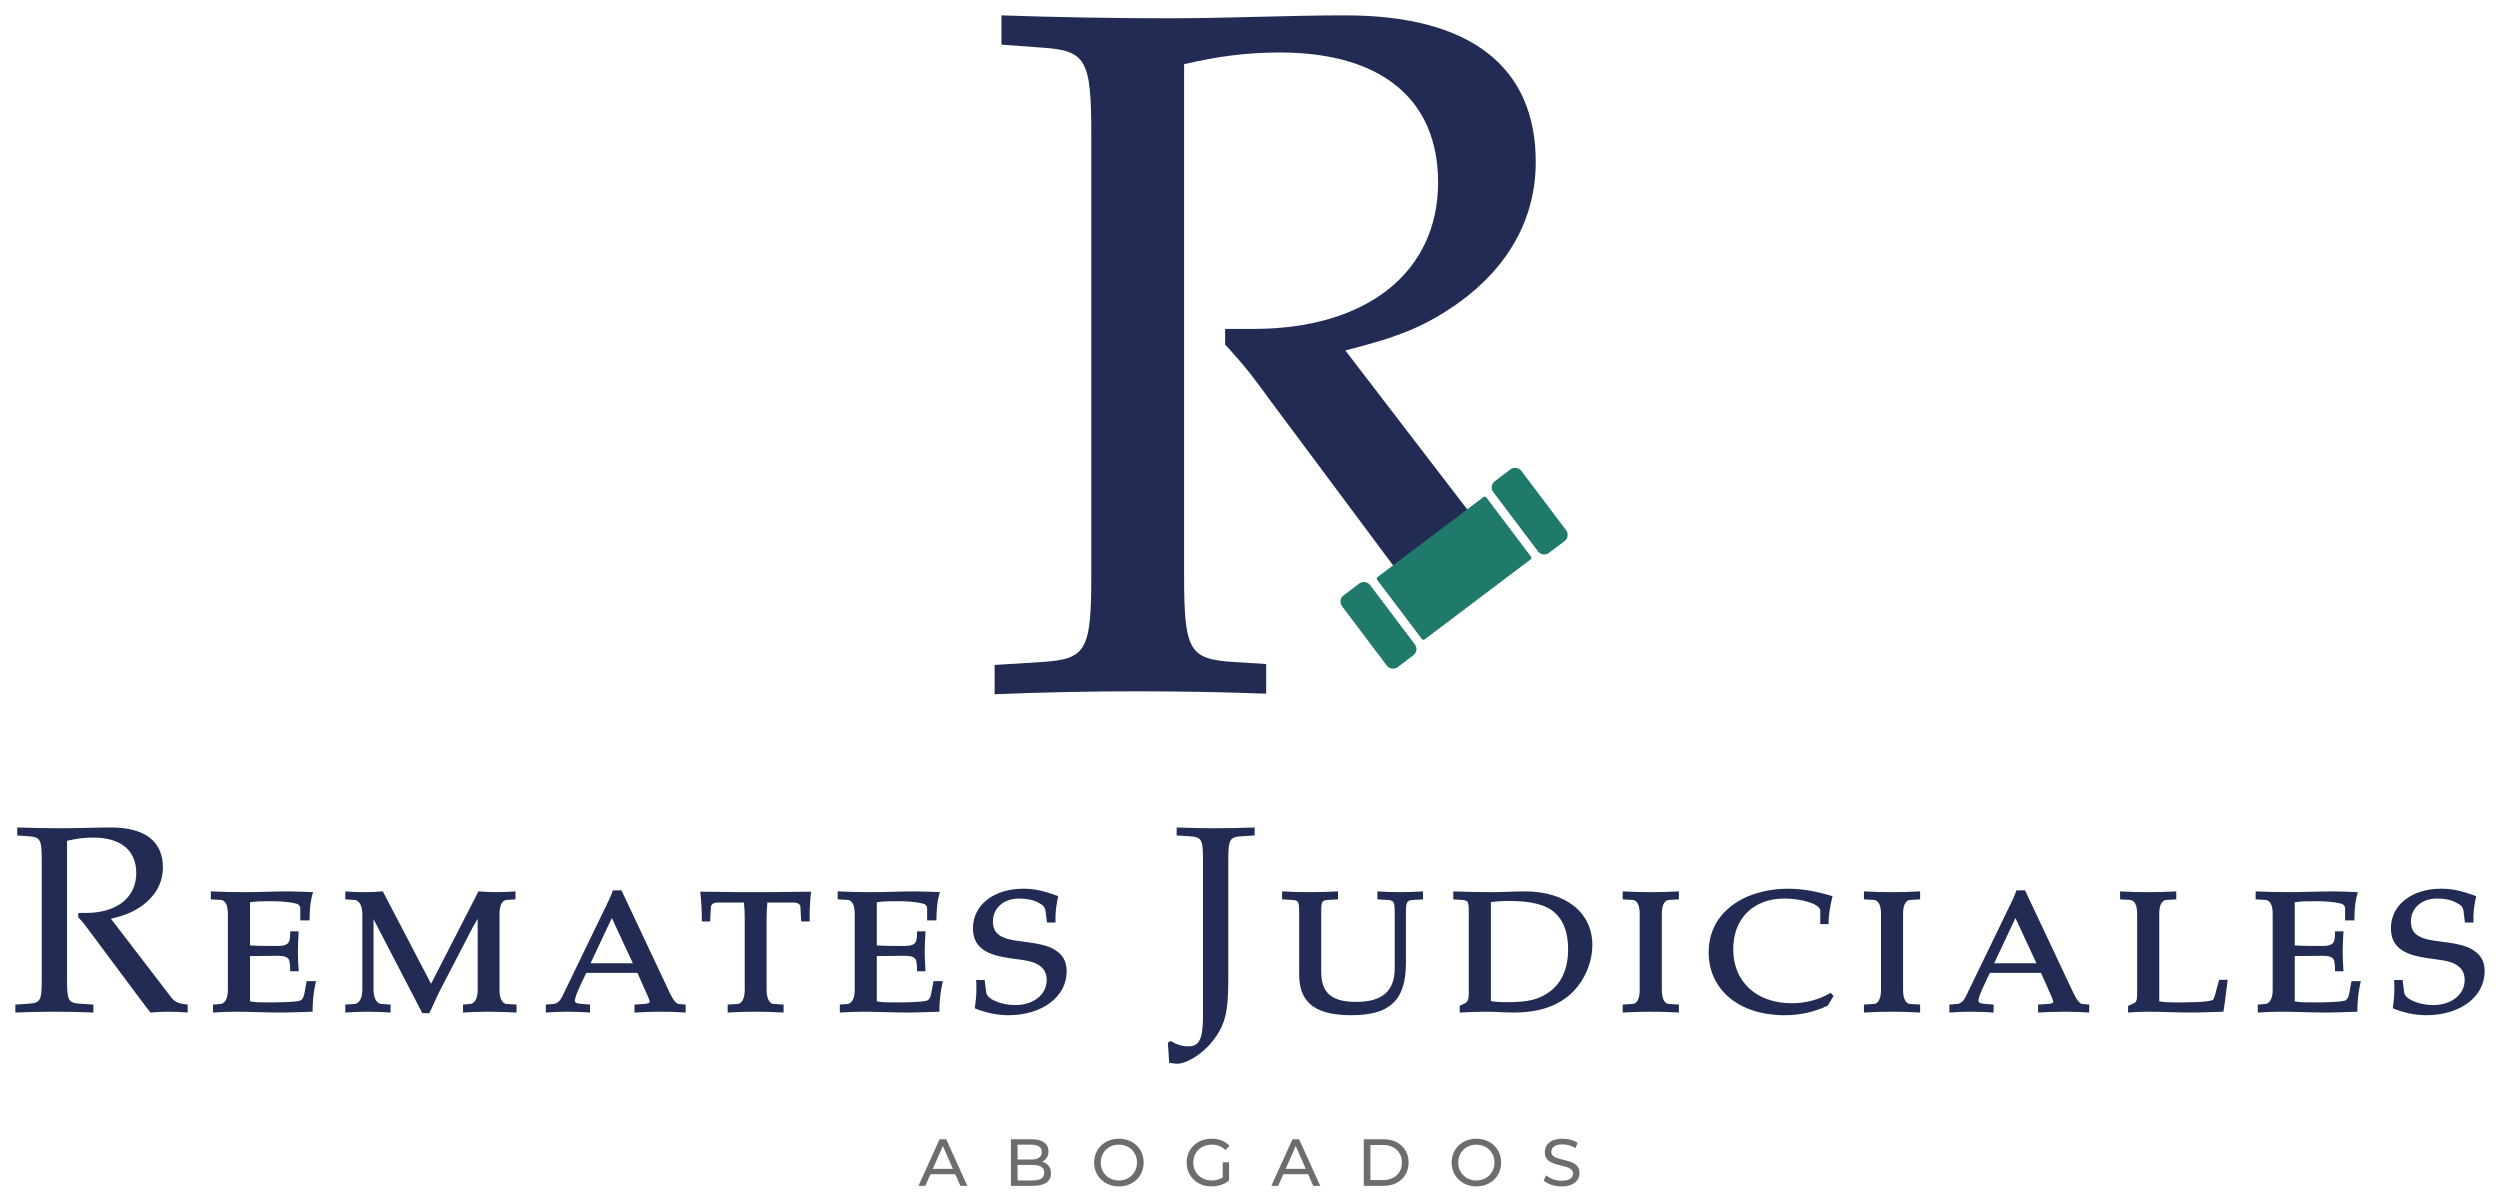
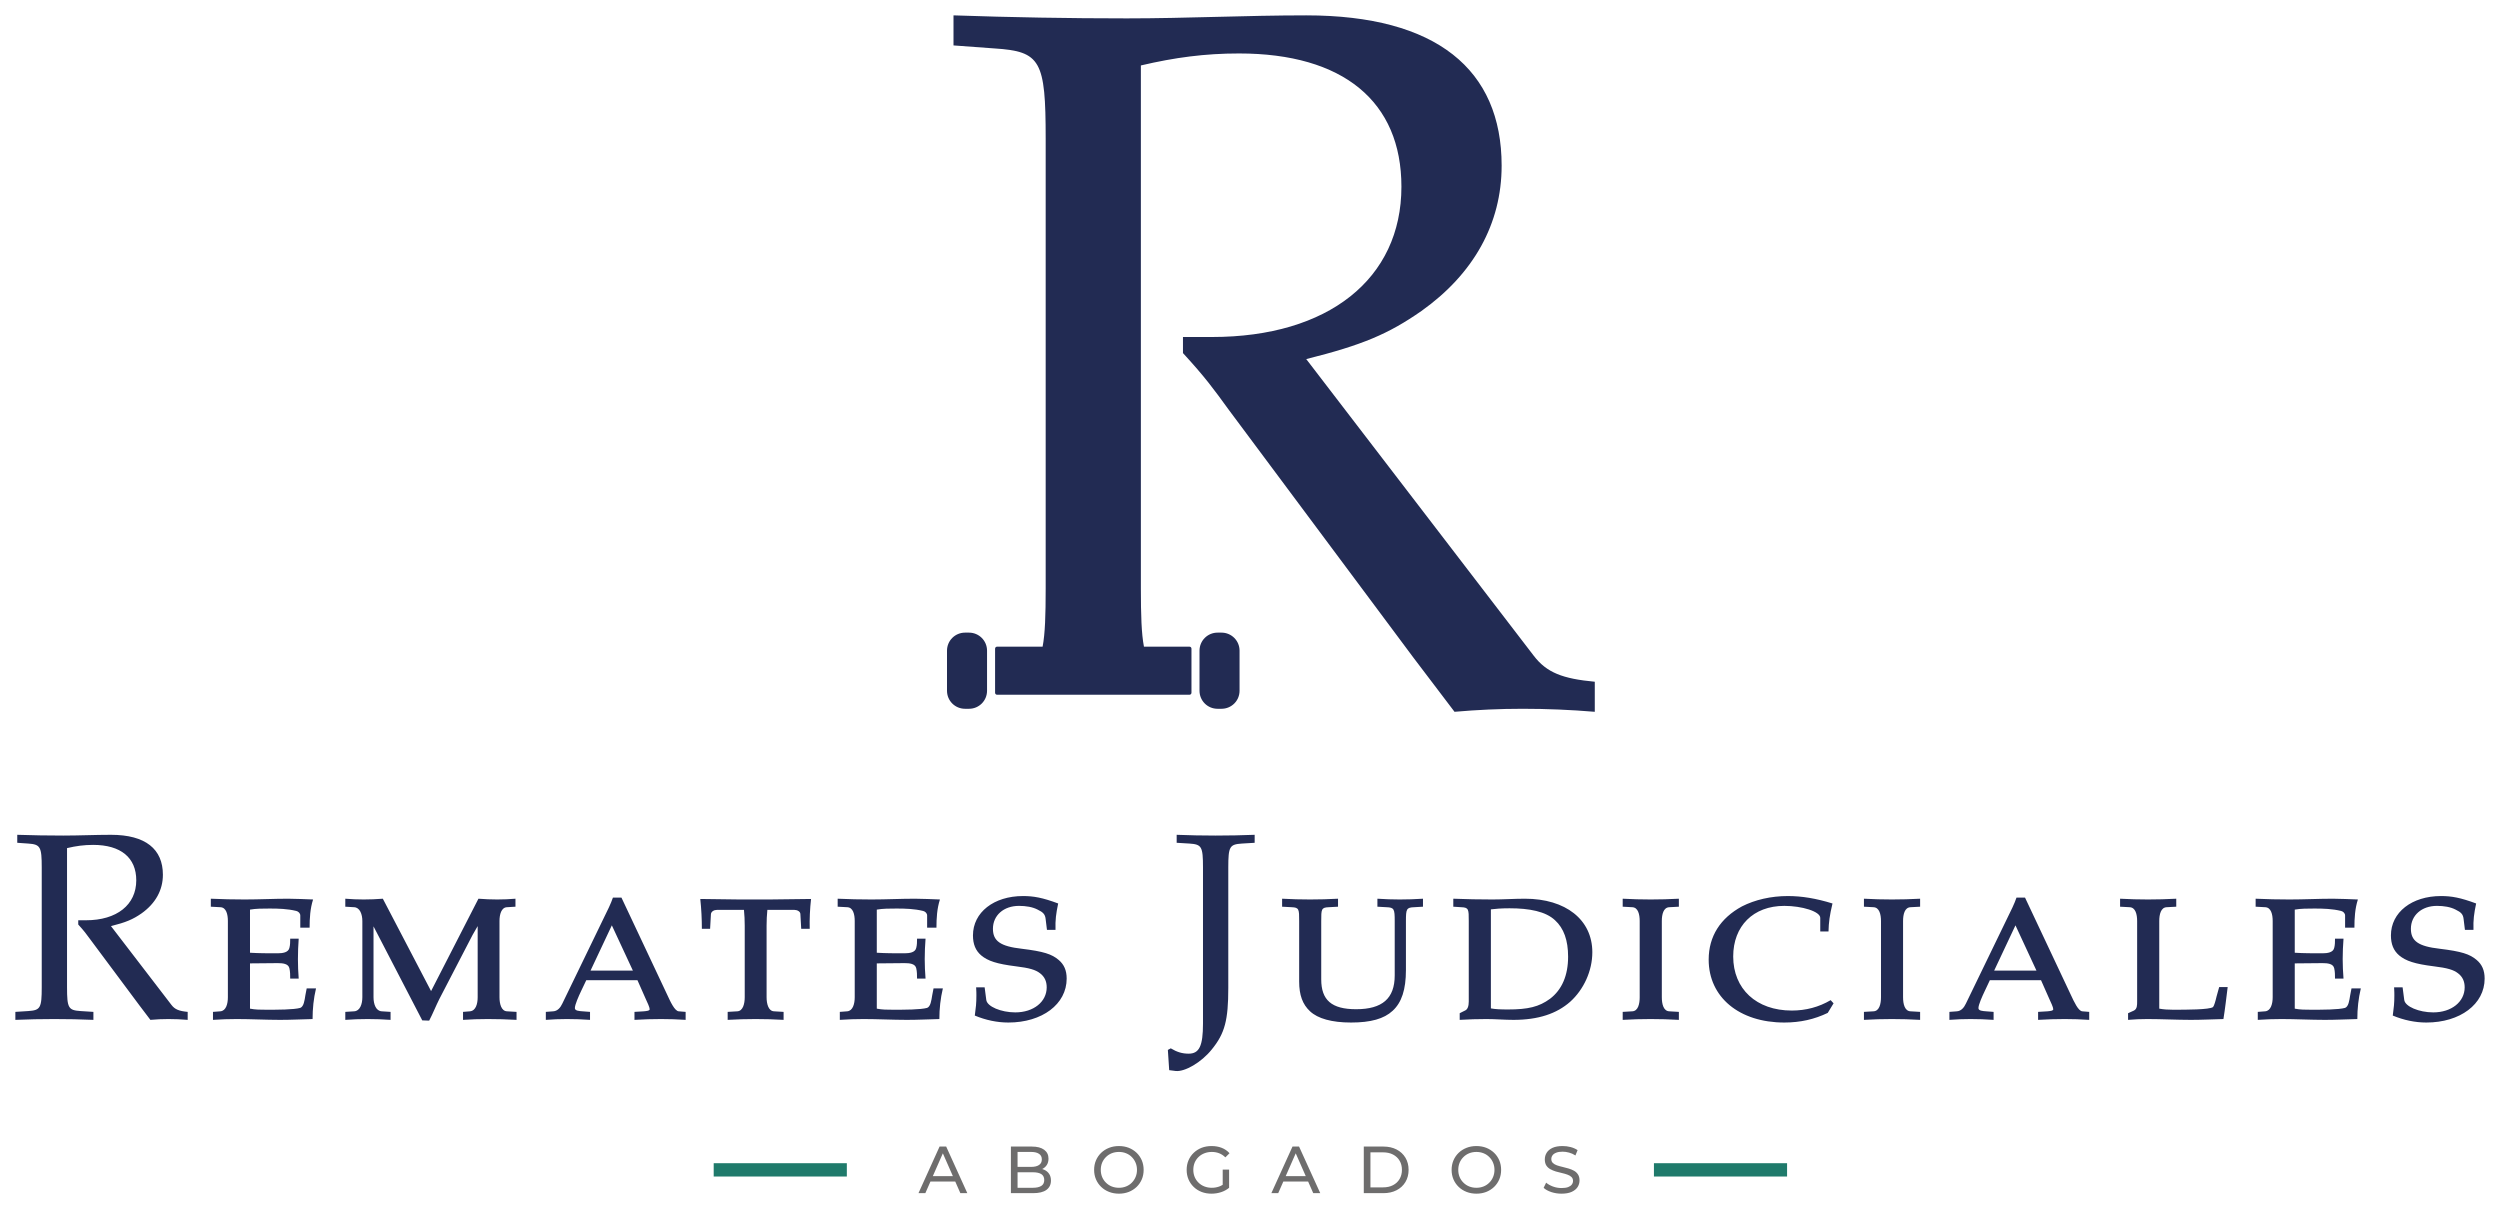
- <svg xmlns="http://www.w3.org/2000/svg" viewBox="-1.86 -3 488.2 234.68" role="img" aria-label="Abogados Remates Judiciales">
-   <path d="M192.37 132.57V126.85L201.52 126.28C210.3 125.71 211.25 124.18 211.25 109.11V23.46C211.25 8.58 210.3 6.87 201.52 6.29L193.7 5.72V0C204.77 0.38 215.64 0.57 226.7 0.57C238.15 0.57 249.4 0 260.85 0C285.64 0 298.04 10.3 298.04 28.61C298.04 39.68 292.7 49.21 282.78 56.27C276.49 60.66 271.53 62.76 260.85 65.43L284.77 96.62L270.29 107.55L246.16 75.16C243.11 70.96 241.58 68.86 237.38 64.28V61.23H242.92C265.04 61.23 278.97 50.17 278.97 32.62C278.97 16.4 267.9 7.25 248.07 7.25C241.58 7.25 235.86 8.01 229.37 9.54V109.11C229.37 124.18 230.33 125.71 239.1 126.28L245.4 126.67V132.46Q232.81 132 220.22 132C210.87 132 201.71 132.19 192.37 132.57Z" fill="#222B53" />
-   <path d="M288.38 94.13 297.11 105.7C297.24 105.87 297.21 106.11 297.04 106.24L276.34 121.87C276.17 122 275.93 121.96 275.8 121.79L267.07 110.23C266.94 110.06 266.97 109.82 267.14 109.69L287.84 94.06C288.01 93.93 288.25 93.97 288.38 94.13ZM295.23 88.96 303.96 100.53C304.47 101.2 304.34 102.16 303.67 102.67L300.62 104.97C299.95 105.48 298.99 105.34 298.48 104.67L289.75 93.1C289.24 92.43 289.37 91.47 290.05 90.96L293.09 88.66C293.76 88.16 294.72 88.29 295.23 88.96ZM265.7 111.26 274.43 122.83C274.94 123.5 274.81 124.46 274.13 124.97L271.09 127.27C270.42 127.77 269.46 127.64 268.95 126.97L260.22 115.4C259.71 114.72 259.84 113.77 260.51 113.26L263.56 110.96C264.23 110.45 265.19 110.59 265.7 111.26Z" fill="#1F7A6B" />
-   <path d="M1.14 194.73C3.69 194.62 6.19 194.57 8.74 194.57C11.28 194.57 13.83 194.62 16.38 194.73V193.17L13.88 193.01C11.49 192.86 11.23 192.44 11.23 188.33V161.19C13 160.77 14.56 160.56 16.33 160.56C21.74 160.56 24.75 163.06 24.75 167.48C24.75 172.26 20.96 175.28 14.92 175.28H13.42V176.11C14.56 177.36 14.98 177.93 15.81 179.08L25.38 191.92L27.51 194.73C28.7 194.62 29.85 194.57 31.04 194.57C32.29 194.57 33.54 194.62 34.79 194.73V193.17C33.12 193.01 32.29 192.7 31.62 191.82L19.81 176.42C22.72 175.7 24.08 175.12 25.79 173.93C28.5 172 29.95 169.4 29.95 166.39C29.95 161.4 26.57 158.59 19.81 158.59C16.69 158.59 13.62 158.74 10.5 158.74C7.49 158.74 4.52 158.69 1.51 158.59V160.15L3.64 160.3C6.03 160.46 6.29 160.93 6.29 164.98V188.33C6.29 192.44 6.03 192.86 3.64 193.01L1.14 193.17ZM39.31 172.63 41.18 172.73C42.33 172.78 42.64 174.14 42.64 175.44V190.31C42.64 191.61 42.28 192.96 41.18 193.06L39.73 193.17V194.73C41.29 194.62 42.85 194.57 44.36 194.57C47.16 194.57 50.02 194.73 52.83 194.73C54.96 194.73 57.04 194.62 59.18 194.57C59.18 192.54 59.38 190.57 59.85 188.59H58.03L57.77 189.94C57.62 190.93 57.46 192.13 56.78 192.39C55.48 192.75 52.36 192.75 50.13 192.75C49.04 192.75 48 192.75 46.96 192.54V183.7L52.36 183.65C53.35 183.65 54.44 183.76 54.65 184.64C54.81 185.32 54.81 185.99 54.81 186.67H56.47C56.37 185.42 56.32 184.12 56.32 182.87C56.32 181.52 56.37 180.22 56.47 178.87H54.81C54.81 179.49 54.81 180.12 54.65 180.69C54.44 181.57 53.35 181.73 52.36 181.73C50.54 181.73 48.72 181.73 46.96 181.62V173.2C48.1 172.99 49.5 172.99 50.8 172.99C52.52 172.99 54.29 173.04 56 173.46C56.42 173.56 56.78 173.93 56.78 174.34V176.74H58.6C58.6 174.86 58.71 172.99 59.28 171.22C57.62 171.17 56 171.07 54.39 171.07C51.58 171.07 48.78 171.22 45.92 171.22C43.73 171.22 41.5 171.17 39.31 171.07ZM65.57 194.73C67.03 194.62 68.48 194.57 69.94 194.57C71.45 194.57 72.9 194.62 74.41 194.73V193.17L72.7 193.06C71.55 193.01 71.08 191.66 71.08 190.31V176.48L80.6 194.83L81.95 194.88C82.68 193.48 83.25 192.02 83.93 190.67L90.43 178.14L91.42 176.42V190.31C91.42 191.61 91.05 192.96 89.91 193.06L88.56 193.17V194.73C90.17 194.62 91.78 194.57 93.39 194.57C95.26 194.57 97.14 194.62 99.01 194.73V193.17L97.14 193.06C96.04 193.01 95.68 191.61 95.68 190.31V175.44C95.68 174.14 96.04 172.78 97.14 172.73L98.8 172.63V171.07C97.6 171.17 96.46 171.22 95.26 171.22C94.02 171.22 92.82 171.17 91.57 171.07L82.32 189.11L72.9 171.07C71.66 171.17 70.41 171.22 69.16 171.22C67.96 171.22 66.77 171.17 65.57 171.07V172.63L67.29 172.73C68.43 172.78 68.9 174.14 68.9 175.44V190.31C68.9 191.66 68.43 193.01 67.29 193.06L65.57 193.17ZM104.73 194.73C106.08 194.62 107.48 194.57 108.84 194.57C110.34 194.57 111.85 194.62 113.36 194.73V193.17L111.9 193.06C111.23 193.01 110.4 192.96 110.4 192.44C110.4 191.76 111.12 190.15 111.64 189.06L112.63 186.98H122.62L124.23 190.62C124.54 191.3 125.01 192.28 125.01 192.65C125.01 192.96 124.38 193.01 123.86 193.06L122.04 193.17V194.73C123.81 194.62 125.53 194.57 127.24 194.57C128.86 194.57 130.42 194.62 132.03 194.73V193.17L130.68 193.06C129.9 193.01 129.06 191.19 128.44 189.84L119.5 170.86H117.83C117.47 171.95 116.69 173.56 116.01 174.92L107.95 191.56C107.59 192.34 107.02 193.01 106.18 193.06L104.73 193.17ZM113.46 185.11 117.62 176.27 121.73 185.11ZM134.89 171.12C135.1 173.04 135.2 175.02 135.2 176.94H136.81L136.97 174.08C137.02 173.56 137.59 173.25 138.16 173.25H143.42C143.52 174.24 143.57 175.28 143.57 176.32V190.31C143.57 191.61 143.21 193.01 142.12 193.06L140.24 193.17V194.73C142.06 194.62 143.88 194.57 145.7 194.57C147.52 194.57 149.34 194.62 151.16 194.73V193.17L149.29 193.06C148.2 193.01 147.84 191.61 147.84 190.31V176.32C147.84 175.28 147.89 174.24 147.99 173.25H153.24C153.82 173.25 154.44 173.56 154.44 174.08L154.6 176.94H156.26C156.21 175.02 156.31 173.04 156.52 171.12L148.36 171.22H142.58ZM161.72 172.63 163.59 172.73C164.74 172.78 165.05 174.14 165.05 175.44V190.31C165.05 191.61 164.68 192.96 163.59 193.06L162.14 193.17V194.73C163.7 194.62 165.26 194.57 166.76 194.57C169.57 194.57 172.43 194.73 175.24 194.73C177.37 194.73 179.45 194.62 181.58 194.57C181.58 192.54 181.79 190.57 182.26 188.59H180.44L180.18 189.94C180.02 190.93 179.87 192.13 179.19 192.39C177.89 192.75 174.77 192.75 172.54 192.75C171.44 192.75 170.4 192.75 169.36 192.54V183.7L174.77 183.65C175.76 183.65 176.85 183.76 177.06 184.64C177.22 185.32 177.22 185.99 177.22 186.67H178.88C178.78 185.42 178.72 184.12 178.72 182.87C178.72 181.52 178.78 180.22 178.88 178.87H177.22C177.22 179.49 177.22 180.12 177.06 180.69C176.85 181.57 175.76 181.73 174.77 181.73C172.95 181.73 171.13 181.73 169.36 181.62V173.2C170.51 172.99 171.91 172.99 173.21 172.99C174.93 172.99 176.7 173.04 178.41 173.46C178.83 173.56 179.19 173.93 179.19 174.34V176.74H181.01C181.01 174.86 181.12 172.99 181.69 171.22C180.02 171.17 178.41 171.07 176.8 171.07C173.99 171.07 171.18 171.22 168.32 171.22C166.14 171.22 163.9 171.17 161.72 171.07ZM188.14 178.24C188.14 179.96 188.66 181.21 189.75 182.14C191.05 183.24 192.82 183.81 196.51 184.28C199.16 184.59 200.36 184.95 201.24 185.63C202.12 186.3 202.54 187.19 202.54 188.38C202.54 191.19 199.99 193.27 196.4 193.27C193.65 193.27 190.89 192.13 190.74 190.83L190.42 188.38H188.76C188.81 189.06 188.81 189.74 188.81 189.94C188.81 191.56 188.71 192.28 188.5 193.9C190.63 194.78 192.87 195.25 195.05 195.25C201.66 195.25 206.44 191.66 206.44 186.67C206.44 185.06 205.92 183.91 204.88 183.03C203.53 181.88 201.92 181.36 197.65 180.84C193.49 180.38 192.04 179.34 192.04 176.94C192.04 174.34 194.12 172.47 197.13 172.47C198.48 172.47 199.78 172.68 200.77 173.2C201.86 173.72 202.23 174.14 202.33 175.02L202.59 177.15H204.26C204.2 175.18 204.36 174.03 204.78 172C201.71 170.86 199.99 170.55 197.91 170.55C192.24 170.55 188.14 173.72 188.14 178.24ZM226.2 200.6 226.46 204.56 227.71 204.71C229.48 204.92 232.75 203.05 234.78 200.5C237.33 197.38 238 194.78 238 188.49V164.98C238 160.88 238.26 160.46 240.66 160.3L243.15 160.15V158.59C240.6 158.69 238.06 158.74 235.51 158.74C232.96 158.74 230.46 158.69 227.92 158.59V160.15L230.41 160.3C232.8 160.46 233.06 160.88 233.06 164.98V195.46C233.06 199.82 232.34 201.33 230.26 201.33C229.01 201.33 227.97 201.02 226.77 200.29ZM248.51 172.63 250.38 172.73C251.84 172.78 251.84 173.15 251.84 175.44V187.24C251.84 189.89 252.51 191.71 253.97 193.06C255.48 194.47 258.18 195.25 261.98 195.25C265.82 195.25 268.42 194.52 270.09 192.96C271.86 191.35 272.69 188.8 272.69 185V175.44C272.69 173.1 272.79 172.78 274.3 172.73L276.02 172.63V171.07C274.51 171.17 273 171.22 271.49 171.22C270.04 171.22 268.58 171.17 267.12 171.07V172.63L268.89 172.73C270.4 172.78 270.5 173.1 270.5 175.44V186.04C270.5 190.57 268.06 192.65 262.96 192.65C258.18 192.65 256.15 190.88 256.15 186.82V175.44C256.15 173.15 256.15 172.78 257.61 172.73L259.43 172.63V171.07C257.61 171.17 255.79 171.22 253.97 171.22C252.15 171.22 250.33 171.17 248.51 171.07ZM281.94 172.63 283.5 172.73C284.96 172.78 284.96 173.15 284.96 175.44V191.14C284.96 192.02 284.75 192.7 284.23 192.91C283.87 193.06 283.56 193.27 283.19 193.43V194.73C284.96 194.62 286.68 194.57 288.44 194.57C290.16 194.57 291.93 194.73 293.7 194.73C298.53 194.73 302.12 193.53 304.77 191.19C307.42 188.8 309.09 185.16 309.09 181.52C309.09 175.18 303.89 171.07 295.93 171.07C293.8 171.07 291.72 171.22 289.59 171.22C287.04 171.22 284.49 171.17 281.94 171.07ZM289.28 192.49V173.15C290.16 173.04 291.3 172.94 292.92 172.94C296.82 172.94 299.99 173.56 301.81 175.28C303.52 176.84 304.36 179.18 304.36 182.4C304.36 186.04 303.16 188.85 300.82 190.62C298.69 192.18 296.56 192.7 292.6 192.7C291.15 192.7 290.11 192.65 289.28 192.49ZM315.02 194.73C316.84 194.62 318.66 194.57 320.48 194.57C322.3 194.57 324.12 194.62 325.99 194.73V193.17L324.12 193.06C322.97 193.01 322.66 191.61 322.66 190.31V175.44C322.66 174.14 322.97 172.78 324.12 172.73L325.99 172.63V171.07C324.12 171.17 322.3 171.22 320.48 171.22C318.66 171.22 316.84 171.17 315.02 171.07V172.63L316.89 172.73C318.03 172.78 318.34 174.14 318.34 175.44V190.31C318.34 191.61 318.03 193.01 316.89 193.06L315.02 193.17ZM331.81 182.98C331.81 190.31 337.79 195.25 346.58 195.25C349.7 195.25 352.46 194.62 355.06 193.38L356.2 191.5L355.63 190.88C353.34 192.23 350.79 192.91 348.04 192.91C341.12 192.91 336.6 188.7 336.6 182.35C336.6 176.42 340.5 172.47 346.58 172.47C350.01 172.47 353.6 173.56 353.6 174.81V177.46H355.21C355.26 175.64 355.42 174.4 355.99 172C352.77 171.02 350.01 170.55 347.26 170.55C343.98 170.55 340.86 171.28 338.31 172.58C334.1 174.86 331.81 178.4 331.81 182.98ZM362.13 194.73C363.95 194.62 365.77 194.57 367.59 194.57C369.41 194.57 371.23 194.62 373.1 194.73V193.17L371.23 193.06C370.08 193.01 369.77 191.61 369.77 190.31V175.44C369.77 174.14 370.08 172.78 371.23 172.73L373.1 172.63V171.07C371.23 171.17 369.41 171.22 367.59 171.22C365.77 171.22 363.95 171.17 362.13 171.07V172.63L364 172.73C365.14 172.78 365.46 174.14 365.46 175.44V190.31C365.46 191.61 365.14 193.01 364 193.06L362.13 193.17ZM378.82 194.73C380.17 194.62 381.58 194.57 382.93 194.57C384.44 194.57 385.94 194.62 387.45 194.73V193.17L386 193.06C385.32 193.01 384.49 192.96 384.49 192.44C384.49 191.76 385.22 190.15 385.74 189.06L386.72 186.98H396.71L398.32 190.62C398.63 191.3 399.1 192.28 399.1 192.65C399.1 192.96 398.48 193.01 397.96 193.06L396.14 193.17V194.73C397.9 194.62 399.62 194.57 401.34 194.57C402.95 194.57 404.51 194.62 406.12 194.73V193.17L404.77 193.06C403.99 193.01 403.16 191.19 402.53 189.84L393.59 170.86H391.92C391.56 171.95 390.78 173.56 390.1 174.92L382.04 191.56C381.68 192.34 381.11 193.01 380.28 193.06L378.82 193.17ZM387.56 185.11 391.72 176.27 395.82 185.11ZM412.15 172.63 414.02 172.73C415.17 172.78 415.48 174.14 415.48 175.44V191.14C415.48 191.87 415.48 192.6 414.86 192.91L413.71 193.43V194.73C414.96 194.62 416.21 194.57 417.46 194.57C420.32 194.57 423.12 194.73 425.98 194.73C428.06 194.73 430.2 194.62 432.33 194.57C432.64 192.7 432.9 190.41 433.16 188.33H431.5L430.98 190.2C430.82 190.93 430.51 192.02 430.3 192.23C429.57 192.75 425.15 192.75 422.45 192.75C421.56 192.75 420.68 192.7 419.8 192.54V175.44C419.8 174.14 420.11 172.78 421.25 172.73L423.12 172.63V171.07C421.25 171.17 419.43 171.22 417.61 171.22C415.79 171.22 413.97 171.17 412.15 171.07ZM438.62 172.63 440.49 172.73C441.64 172.78 441.95 174.14 441.95 175.44V190.31C441.95 191.61 441.58 192.96 440.49 193.06L439.04 193.17V194.73C440.6 194.62 442.16 194.57 443.66 194.57C446.47 194.57 449.33 194.73 452.14 194.73C454.27 194.73 456.35 194.62 458.48 194.57C458.48 192.54 458.69 190.57 459.16 188.59H457.34L457.08 189.94C456.92 190.93 456.77 192.13 456.09 192.39C454.79 192.75 451.67 192.75 449.44 192.75C448.34 192.75 447.3 192.75 446.26 192.54V183.7L451.67 183.65C452.66 183.65 453.75 183.76 453.96 184.64C454.12 185.32 454.12 185.99 454.12 186.67H455.78C455.68 185.42 455.62 184.12 455.62 182.87C455.62 181.52 455.68 180.22 455.78 178.87H454.12C454.12 179.49 454.12 180.12 453.96 180.69C453.75 181.57 452.66 181.73 451.67 181.73C449.85 181.73 448.03 181.73 446.26 181.62V173.2C447.41 172.99 448.81 172.99 450.11 172.99C451.83 172.99 453.6 173.04 455.31 173.46C455.73 173.56 456.09 173.93 456.09 174.34V176.74H457.91C457.91 174.86 458.02 172.99 458.59 171.22C456.92 171.17 455.31 171.07 453.7 171.07C450.89 171.07 448.08 171.22 445.22 171.22C443.04 171.22 440.8 171.17 438.62 171.07ZM465.04 178.24C465.04 179.96 465.56 181.21 466.65 182.14C467.95 183.24 469.72 183.81 473.41 184.28C476.06 184.59 477.26 184.95 478.14 185.63C479.02 186.3 479.44 187.19 479.44 188.38C479.44 191.19 476.89 193.27 473.3 193.27C470.55 193.27 467.79 192.13 467.64 190.83L467.32 188.38H465.66C465.71 189.06 465.71 189.74 465.71 189.94C465.71 191.56 465.61 192.28 465.4 193.9C467.53 194.78 469.77 195.25 471.95 195.25C478.56 195.25 483.34 191.66 483.34 186.67C483.34 185.06 482.82 183.91 481.78 183.03C480.43 181.88 478.82 181.36 474.55 180.84C470.39 180.38 468.94 179.34 468.94 176.94C468.94 174.34 471.02 172.47 474.03 172.47C475.38 172.47 476.68 172.68 477.67 173.2C478.76 173.72 479.13 174.14 479.23 175.02L479.49 177.15H481.16C481.1 175.18 481.26 174.03 481.68 172C478.61 170.86 476.89 170.55 474.81 170.55C469.14 170.55 465.04 173.72 465.04 178.24Z" fill="#222B53" />
-   <path d="M177.5 228.57 181.62 219.47H182.91L187.04 228.57H185.68L182 220.2H182.52L178.84 228.57ZM179.26 226.3 179.61 225.26H184.73L185.11 226.3ZM195.55 228.57V219.47H199.63Q201.2 219.47 202.05 220.1Q202.89 220.73 202.89 221.83Q202.89 222.57 202.56 223.07Q202.23 223.58 201.67 223.85Q201.11 224.13 200.46 224.13L200.69 223.74Q201.47 223.74 202.07 224.01Q202.67 224.28 203.02 224.81Q203.37 225.34 203.37 226.12Q203.37 227.29 202.49 227.93Q201.62 228.57 199.89 228.57ZM196.85 227.52H199.84Q200.91 227.52 201.49 227.16Q202.06 226.79 202.06 226.01Q202.06 225.22 201.49 224.85Q200.91 224.49 199.84 224.49H196.73V223.44H199.51Q200.5 223.44 201.04 223.07Q201.59 222.71 201.59 221.98Q201.59 221.25 201.04 220.89Q200.5 220.53 199.51 220.53H196.85ZM216.65 228.68Q215.6 228.68 214.71 228.33Q213.82 227.97 213.17 227.34Q212.52 226.71 212.16 225.87Q211.8 225.02 211.8 224.02Q211.8 223.02 212.16 222.18Q212.52 221.33 213.17 220.7Q213.82 220.07 214.71 219.72Q215.59 219.37 216.65 219.37Q217.68 219.37 218.56 219.71Q219.44 220.06 220.1 220.69Q220.75 221.32 221.11 222.16Q221.47 223.01 221.47 224.02Q221.47 225.04 221.11 225.88Q220.75 226.73 220.1 227.36Q219.44 227.99 218.56 228.33Q217.68 228.68 216.65 228.68ZM216.65 227.52Q217.4 227.52 218.04 227.26Q218.69 227 219.16 226.52Q219.63 226.05 219.9 225.41Q220.17 224.78 220.17 224.02Q220.17 223.27 219.9 222.63Q219.63 221.99 219.16 221.52Q218.69 221.05 218.04 220.79Q217.4 220.53 216.65 220.53Q215.88 220.53 215.23 220.79Q214.59 221.05 214.11 221.52Q213.63 221.99 213.36 222.63Q213.1 223.27 213.1 224.02Q213.1 224.78 213.36 225.41Q213.63 226.05 214.11 226.52Q214.59 227 215.23 227.26Q215.88 227.52 216.65 227.52ZM234.71 228.68Q233.66 228.68 232.78 228.33Q231.89 227.99 231.24 227.36Q230.59 226.73 230.23 225.88Q229.87 225.04 229.87 224.02Q229.87 223.01 230.23 222.16Q230.59 221.32 231.25 220.69Q231.91 220.06 232.79 219.71Q233.68 219.37 234.74 219.37Q235.82 219.37 236.72 219.72Q237.61 220.07 238.24 220.77L237.43 221.58Q236.87 221.03 236.22 220.78Q235.56 220.53 234.79 220.53Q234.01 220.53 233.34 220.79Q232.67 221.05 232.19 221.51Q231.7 221.98 231.43 222.62Q231.17 223.27 231.17 224.02Q231.17 224.76 231.43 225.41Q231.7 226.05 232.19 226.52Q232.67 227 233.34 227.26Q234 227.52 234.78 227.52Q235.51 227.52 236.18 227.29Q236.85 227.06 237.42 226.53L238.16 227.52Q237.48 228.09 236.58 228.38Q235.68 228.68 234.71 228.68ZM238.16 227.52 236.91 227.35V223.97H238.16ZM246.41 228.57 250.54 219.47H251.82L255.96 228.57H254.59L250.91 220.2H251.43L247.75 228.57ZM248.17 226.3 248.52 225.26H253.64L254.02 226.3ZM264.46 228.57V219.47H268.29Q269.75 219.47 270.86 220.04Q271.97 220.62 272.59 221.64Q273.21 222.67 273.21 224.02Q273.21 225.37 272.59 226.4Q271.97 227.43 270.86 228Q269.75 228.57 268.29 228.57ZM265.76 227.44H268.22Q269.35 227.44 270.17 227.01Q271 226.58 271.45 225.81Q271.91 225.04 271.91 224.02Q271.91 223 271.45 222.23Q271 221.46 270.17 221.03Q269.35 220.6 268.22 220.6H265.76ZM286.45 228.68Q285.42 228.68 284.52 228.33Q283.63 227.97 282.98 227.34Q282.33 226.71 281.97 225.87Q281.61 225.02 281.61 224.02Q281.61 223.02 281.97 222.18Q282.33 221.33 282.98 220.7Q283.63 220.07 284.52 219.72Q285.4 219.37 286.45 219.37Q287.49 219.37 288.37 219.71Q289.25 220.06 289.91 220.69Q290.56 221.32 290.92 222.16Q291.28 223.01 291.28 224.02Q291.28 225.04 290.92 225.88Q290.56 226.73 289.91 227.36Q289.25 227.99 288.37 228.33Q287.49 228.68 286.45 228.68ZM286.45 227.52Q287.21 227.52 287.85 227.26Q288.5 227 288.97 226.52Q289.45 226.05 289.71 225.41Q289.98 224.78 289.98 224.02Q289.98 223.27 289.71 222.63Q289.45 221.99 288.97 221.52Q288.5 221.05 287.85 220.79Q287.21 220.53 286.45 220.53Q285.69 220.53 285.04 220.79Q284.4 221.05 283.92 221.52Q283.44 221.99 283.17 222.63Q282.91 223.27 282.91 224.02Q282.91 224.78 283.17 225.41Q283.44 226.05 283.92 226.52Q284.4 227 285.04 227.26Q285.69 227.52 286.45 227.52ZM303.07 228.68Q302.03 228.68 301.08 228.36Q300.13 228.04 299.58 227.53L300.07 226.52Q300.59 226.97 301.39 227.27Q302.2 227.57 303.07 227.57Q303.86 227.57 304.36 227.39Q304.85 227.21 305.08 226.89Q305.32 226.57 305.32 226.17Q305.32 225.7 305.01 225.41Q304.71 225.13 304.22 224.95Q303.73 224.78 303.15 224.65Q302.56 224.52 301.97 224.34Q301.38 224.17 300.89 223.89Q300.4 223.62 300.1 223.16Q299.81 222.7 299.81 221.97Q299.81 221.27 300.18 220.67Q300.55 220.08 301.32 219.73Q302.09 219.37 303.29 219.37Q304.08 219.37 304.86 219.58Q305.64 219.78 306.21 220.17L305.79 221.21Q305.2 220.82 304.55 220.65Q303.9 220.47 303.29 220.47Q302.52 220.47 302.03 220.67Q301.54 220.86 301.31 221.19Q301.08 221.51 301.08 221.92Q301.08 222.4 301.39 222.68Q301.69 222.97 302.18 223.14Q302.67 223.31 303.25 223.44Q303.84 223.58 304.43 223.75Q305.02 223.92 305.51 224.19Q305.99 224.46 306.29 224.92Q306.59 225.37 306.59 226.09Q306.59 226.78 306.22 227.37Q305.84 227.96 305.05 228.32Q304.27 228.68 303.07 228.68Z" fill="#6E6D6D" />
+ <svg xmlns="http://www.w3.org/2000/svg" viewBox="-1.86 -3 488.2 236.1" role="img" aria-label="Abogados Remates Judiciales">
+   <path d="M221.53 123.28H230.42C230.64 123.28 230.81 123.46 230.81 123.67V132.28C230.81 132.5 230.64 132.67 230.42 132.67H192.85C192.63 132.67 192.46 132.5 192.46 132.28V123.67C192.46 123.46 192.63 123.28 192.85 123.28H201.74C202.23 120.73 202.34 117.11 202.34 111.93V24.07C202.34 8.81 201.36 7.04 192.36 6.46L184.34 5.87V0C195.69 0.39 206.84 0.59 218.19 0.59C229.93 0.59 241.48 0 253.22 0C278.66 0 291.38 10.57 291.38 29.35C291.38 40.7 285.9 50.49 275.72 57.73C269.26 62.23 264.18 64.38 253.22 67.12L297.64 125.04C300.18 128.37 303.31 129.54 309.57 130.13V136Q302.53 135.41 295.49 135.41C290.98 135.41 286.68 135.61 282.18 136L274.16 125.43L238.15 77.1C235.02 72.79 233.45 70.64 229.15 65.95V62.81H234.82C257.52 62.81 271.81 51.46 271.81 33.46C271.81 16.83 260.46 7.44 240.11 7.44C233.45 7.44 227.58 8.22 220.93 9.78V111.93C220.93 117.11 221.04 120.73 221.53 123.28ZM235.9 120.54H236.68C238.63 120.54 240.2 122.12 240.2 124.06V131.89C240.2 133.84 238.63 135.41 236.68 135.41H235.9C233.95 135.41 232.38 133.84 232.38 131.89V124.06C232.38 122.12 233.95 120.54 235.9 120.54ZM186.59 120.54H187.37C189.32 120.54 190.89 122.12 190.89 124.06V131.89C190.89 133.84 189.32 135.41 187.37 135.41H186.59C184.64 135.41 183.07 133.84 183.07 131.89V124.06C183.07 122.12 184.64 120.54 186.59 120.54Z" fill="#222B53" />
+   <path d="M1.14 196.16C3.69 196.05 6.19 196 8.74 196C11.28 196 13.83 196.05 16.38 196.16V194.6L13.88 194.44C11.49 194.28 11.23 193.87 11.23 189.76V162.62C13 162.2 14.56 161.99 16.33 161.99C21.74 161.99 24.75 164.49 24.75 168.91C24.75 173.69 20.96 176.71 14.92 176.71H13.42V177.54C14.56 178.79 14.98 179.36 15.81 180.5L25.38 193.35L27.51 196.16C28.7 196.05 29.85 196 31.04 196C32.29 196 33.54 196.05 34.79 196.16V194.6C33.12 194.44 32.29 194.13 31.62 193.24L19.81 177.85C22.72 177.12 24.08 176.55 25.79 175.36C28.5 173.43 29.95 170.83 29.95 167.82C29.95 162.82 26.57 160.02 19.81 160.02C16.69 160.02 13.62 160.17 10.5 160.17C7.49 160.17 4.52 160.12 1.51 160.02V161.58L3.64 161.73C6.03 161.89 6.29 162.36 6.29 166.41V189.76C6.29 193.87 6.03 194.28 3.64 194.44L1.14 194.6ZM39.31 174.06 41.18 174.16C42.33 174.21 42.64 175.56 42.64 176.86V191.74C42.64 193.04 42.28 194.39 41.18 194.49L39.73 194.6V196.16C41.29 196.05 42.85 196 44.36 196C47.16 196 50.02 196.16 52.83 196.16C54.96 196.16 57.04 196.05 59.18 196C59.18 193.97 59.38 192 59.85 190.02H58.03L57.77 191.37C57.62 192.36 57.46 193.56 56.78 193.82C55.48 194.18 52.36 194.18 50.13 194.18C49.04 194.18 48 194.18 46.96 193.97V185.13L52.36 185.08C53.35 185.08 54.44 185.18 54.65 186.07C54.81 186.74 54.81 187.42 54.81 188.1H56.47C56.37 186.85 56.32 185.55 56.32 184.3C56.32 182.95 56.37 181.65 56.47 180.3H54.81C54.81 180.92 54.81 181.54 54.65 182.12C54.44 183 53.35 183.16 52.36 183.16C50.54 183.16 48.72 183.16 46.96 183.05V174.63C48.1 174.42 49.5 174.42 50.8 174.42C52.52 174.42 54.29 174.47 56 174.89C56.42 174.99 56.78 175.36 56.78 175.77V178.16H58.6C58.6 176.29 58.71 174.42 59.28 172.65C57.62 172.6 56 172.5 54.39 172.5C51.58 172.5 48.78 172.65 45.92 172.65C43.73 172.65 41.5 172.6 39.31 172.5ZM65.57 196.16C67.03 196.05 68.48 196 69.94 196C71.45 196 72.9 196.05 74.41 196.16V194.6L72.7 194.49C71.55 194.44 71.08 193.09 71.08 191.74V177.9L80.6 196.26L81.95 196.31C82.68 194.91 83.25 193.45 83.93 192.1L90.43 179.57L91.42 177.85V191.74C91.42 193.04 91.05 194.39 89.91 194.49L88.56 194.6V196.16C90.17 196.05 91.78 196 93.39 196C95.26 196 97.14 196.05 99.01 196.16V194.6L97.14 194.49C96.04 194.44 95.68 193.04 95.68 191.74V176.86C95.68 175.56 96.04 174.21 97.14 174.16L98.8 174.06V172.5C97.6 172.6 96.46 172.65 95.26 172.65C94.02 172.65 92.82 172.6 91.57 172.5L82.32 190.54L72.9 172.5C71.66 172.6 70.41 172.65 69.16 172.65C67.96 172.65 66.77 172.6 65.57 172.5V174.06L67.29 174.16C68.43 174.21 68.9 175.56 68.9 176.86V191.74C68.9 193.09 68.43 194.44 67.29 194.49L65.57 194.6ZM104.73 196.16C106.08 196.05 107.48 196 108.84 196C110.34 196 111.85 196.05 113.36 196.16V194.6L111.9 194.49C111.23 194.44 110.4 194.39 110.4 193.87C110.4 193.19 111.12 191.58 111.64 190.49L112.63 188.41H122.62L124.23 192.05C124.54 192.72 125.01 193.71 125.01 194.08C125.01 194.39 124.38 194.44 123.86 194.49L122.04 194.6V196.16C123.81 196.05 125.53 196 127.24 196C128.86 196 130.42 196.05 132.03 196.16V194.6L130.68 194.49C129.9 194.44 129.06 192.62 128.44 191.27L119.5 172.29H117.83C117.47 173.38 116.69 174.99 116.01 176.34L107.95 192.98C107.59 193.76 107.02 194.44 106.18 194.49L104.73 194.6ZM113.46 186.54 117.62 177.7 121.73 186.54ZM134.89 172.55C135.1 174.47 135.2 176.45 135.2 178.37H136.81L136.97 175.51C137.02 174.99 137.59 174.68 138.16 174.68H143.42C143.52 175.67 143.57 176.71 143.57 177.75V191.74C143.57 193.04 143.21 194.44 142.12 194.49L140.24 194.6V196.16C142.06 196.05 143.88 196 145.7 196C147.52 196 149.34 196.05 151.16 196.16V194.6L149.29 194.49C148.2 194.44 147.84 193.04 147.84 191.74V177.75C147.84 176.71 147.89 175.67 147.99 174.68H153.24C153.82 174.68 154.44 174.99 154.44 175.51L154.6 178.37H156.26C156.21 176.45 156.31 174.47 156.52 172.55L148.36 172.65H142.58ZM161.72 174.06 163.59 174.16C164.74 174.21 165.05 175.56 165.05 176.86V191.74C165.05 193.04 164.68 194.39 163.59 194.49L162.14 194.6V196.16C163.7 196.05 165.26 196 166.76 196C169.57 196 172.43 196.16 175.24 196.16C177.37 196.16 179.45 196.05 181.58 196C181.58 193.97 181.79 192 182.26 190.02H180.44L180.18 191.37C180.02 192.36 179.87 193.56 179.19 193.82C177.89 194.18 174.77 194.18 172.54 194.18C171.44 194.18 170.4 194.18 169.36 193.97V185.13L174.77 185.08C175.76 185.08 176.85 185.18 177.06 186.07C177.22 186.74 177.22 187.42 177.22 188.1H178.88C178.78 186.85 178.72 185.55 178.72 184.3C178.72 182.95 178.78 181.65 178.88 180.3H177.22C177.22 180.92 177.22 181.54 177.06 182.12C176.85 183 175.76 183.16 174.77 183.16C172.95 183.16 171.13 183.16 169.36 183.05V174.63C170.51 174.42 171.91 174.42 173.21 174.42C174.93 174.42 176.7 174.47 178.41 174.89C178.83 174.99 179.19 175.36 179.19 175.77V178.16H181.01C181.01 176.29 181.12 174.42 181.69 172.65C180.02 172.6 178.41 172.5 176.8 172.5C173.99 172.5 171.18 172.65 168.32 172.65C166.14 172.65 163.9 172.6 161.72 172.5ZM188.14 179.67C188.14 181.39 188.66 182.64 189.75 183.57C191.05 184.66 192.82 185.24 196.51 185.7C199.16 186.02 200.36 186.38 201.24 187.06C202.12 187.73 202.54 188.62 202.54 189.81C202.54 192.62 199.99 194.7 196.4 194.7C193.65 194.7 190.89 193.56 190.74 192.26L190.42 189.81H188.76C188.81 190.49 188.81 191.16 188.81 191.37C188.81 192.98 188.71 193.71 188.5 195.32C190.63 196.21 192.87 196.68 195.05 196.68C201.66 196.68 206.44 193.09 206.44 188.1C206.44 186.48 205.92 185.34 204.88 184.46C203.53 183.31 201.92 182.79 197.65 182.27C193.49 181.8 192.04 180.76 192.04 178.37C192.04 175.77 194.12 173.9 197.13 173.9C198.48 173.9 199.78 174.11 200.77 174.63C201.86 175.15 202.23 175.56 202.33 176.45L202.59 178.58H204.26C204.2 176.6 204.36 175.46 204.78 173.43C201.71 172.29 199.99 171.98 197.91 171.98C192.24 171.98 188.14 175.15 188.14 179.67ZM226.2 202.03 226.46 205.98 227.71 206.14C229.48 206.35 232.75 204.48 234.78 201.93C237.33 198.81 238 196.21 238 189.92V166.41C238 162.3 238.26 161.89 240.66 161.73L243.15 161.58V160.02C240.6 160.12 238.06 160.17 235.51 160.17C232.96 160.17 230.46 160.12 227.92 160.02V161.58L230.41 161.73C232.8 161.89 233.06 162.3 233.06 166.41V196.88C233.06 201.25 232.34 202.76 230.26 202.76C229.01 202.76 227.97 202.45 226.77 201.72ZM248.51 174.06 250.38 174.16C251.84 174.21 251.84 174.58 251.84 176.86V188.67C251.84 191.32 252.51 193.14 253.97 194.49C255.48 195.9 258.18 196.68 261.98 196.68C265.82 196.68 268.42 195.95 270.09 194.39C271.86 192.78 272.69 190.23 272.69 186.43V176.86C272.69 174.52 272.79 174.21 274.3 174.16L276.02 174.06V172.5C274.51 172.6 273 172.65 271.49 172.65C270.04 172.65 268.58 172.6 267.12 172.5V174.06L268.89 174.16C270.4 174.21 270.5 174.52 270.5 176.86V187.47C270.5 192 268.06 194.08 262.96 194.08C258.18 194.08 256.15 192.31 256.15 188.25V176.86C256.15 174.58 256.15 174.21 257.61 174.16L259.43 174.06V172.5C257.61 172.6 255.79 172.65 253.97 172.65C252.15 172.65 250.33 172.6 248.51 172.5ZM281.94 174.06 283.5 174.16C284.96 174.21 284.96 174.58 284.96 176.86V192.57C284.96 193.45 284.75 194.13 284.23 194.34C283.87 194.49 283.56 194.7 283.19 194.86V196.16C284.96 196.05 286.68 196 288.44 196C290.16 196 291.93 196.16 293.7 196.16C298.53 196.16 302.12 194.96 304.77 192.62C307.42 190.23 309.09 186.59 309.09 182.95C309.09 176.6 303.89 172.5 295.93 172.5C293.8 172.5 291.72 172.65 289.59 172.65C287.04 172.65 284.49 172.6 281.94 172.5ZM289.28 193.92V174.58C290.16 174.47 291.3 174.37 292.92 174.37C296.82 174.37 299.99 174.99 301.81 176.71C303.52 178.27 304.36 180.61 304.36 183.83C304.36 187.47 303.16 190.28 300.82 192.05C298.69 193.61 296.56 194.13 292.6 194.13C291.15 194.13 290.11 194.08 289.28 193.92ZM315.02 196.16C316.84 196.05 318.66 196 320.48 196C322.3 196 324.12 196.05 325.99 196.16V194.6L324.12 194.49C322.97 194.44 322.66 193.04 322.66 191.74V176.86C322.66 175.56 322.97 174.21 324.12 174.16L325.99 174.06V172.5C324.12 172.6 322.3 172.65 320.48 172.65C318.66 172.65 316.84 172.6 315.02 172.5V174.06L316.89 174.16C318.03 174.21 318.34 175.56 318.34 176.86V191.74C318.34 193.04 318.03 194.44 316.89 194.49L315.02 194.6ZM331.81 184.4C331.81 191.74 337.79 196.68 346.58 196.68C349.7 196.68 352.46 196.05 355.06 194.8L356.2 192.93L355.63 192.31C353.34 193.66 350.79 194.34 348.04 194.34C341.12 194.34 336.6 190.12 336.6 183.78C336.6 177.85 340.5 173.9 346.58 173.9C350.01 173.9 353.6 174.99 353.6 176.24V178.89H355.21C355.26 177.07 355.42 175.82 355.99 173.43C352.77 172.44 350.01 171.98 347.26 171.98C343.98 171.98 340.86 172.7 338.31 174C334.1 176.29 331.81 179.83 331.81 184.4ZM362.13 196.16C363.95 196.05 365.77 196 367.59 196C369.41 196 371.23 196.05 373.1 196.16V194.6L371.23 194.49C370.08 194.44 369.77 193.04 369.77 191.74V176.86C369.77 175.56 370.08 174.21 371.23 174.16L373.1 174.06V172.5C371.23 172.6 369.41 172.65 367.59 172.65C365.77 172.65 363.95 172.6 362.13 172.5V174.06L364 174.16C365.14 174.21 365.46 175.56 365.46 176.86V191.74C365.46 193.04 365.14 194.44 364 194.49L362.13 194.6ZM378.82 196.16C380.17 196.05 381.58 196 382.93 196C384.44 196 385.94 196.05 387.45 196.16V194.6L386 194.49C385.32 194.44 384.49 194.39 384.49 193.87C384.49 193.19 385.22 191.58 385.74 190.49L386.72 188.41H396.71L398.32 192.05C398.63 192.72 399.1 193.71 399.1 194.08C399.1 194.39 398.48 194.44 397.96 194.49L396.14 194.6V196.16C397.9 196.05 399.62 196 401.34 196C402.95 196 404.51 196.05 406.12 196.16V194.6L404.77 194.49C403.99 194.44 403.16 192.62 402.53 191.27L393.59 172.29H391.92C391.56 173.38 390.78 174.99 390.1 176.34L382.04 192.98C381.68 193.76 381.11 194.44 380.28 194.49L378.82 194.6ZM387.56 186.54 391.72 177.7 395.82 186.54ZM412.15 174.06 414.02 174.16C415.17 174.21 415.48 175.56 415.48 176.86V192.57C415.48 193.3 415.48 194.02 414.86 194.34L413.71 194.86V196.16C414.96 196.05 416.21 196 417.46 196C420.32 196 423.12 196.16 425.98 196.16C428.06 196.16 430.2 196.05 432.33 196C432.64 194.13 432.9 191.84 433.16 189.76H431.5L430.98 191.63C430.82 192.36 430.51 193.45 430.3 193.66C429.57 194.18 425.15 194.18 422.45 194.18C421.56 194.18 420.68 194.13 419.8 193.97V176.86C419.8 175.56 420.11 174.21 421.25 174.16L423.12 174.06V172.5C421.25 172.6 419.43 172.65 417.61 172.65C415.79 172.65 413.97 172.6 412.15 172.5ZM438.62 174.06 440.49 174.16C441.64 174.21 441.95 175.56 441.95 176.86V191.74C441.95 193.04 441.58 194.39 440.49 194.49L439.04 194.6V196.16C440.6 196.05 442.16 196 443.66 196C446.47 196 449.33 196.16 452.14 196.16C454.27 196.16 456.35 196.05 458.48 196C458.48 193.97 458.69 192 459.16 190.02H457.34L457.08 191.37C456.92 192.36 456.77 193.56 456.09 193.82C454.79 194.18 451.67 194.18 449.44 194.18C448.34 194.18 447.3 194.18 446.26 193.97V185.13L451.67 185.08C452.66 185.08 453.75 185.18 453.96 186.07C454.12 186.74 454.12 187.42 454.12 188.1H455.78C455.68 186.85 455.62 185.55 455.62 184.3C455.62 182.95 455.68 181.65 455.78 180.3H454.12C454.12 180.92 454.12 181.54 453.96 182.12C453.75 183 452.66 183.16 451.67 183.16C449.85 183.16 448.03 183.16 446.26 183.05V174.63C447.41 174.42 448.81 174.42 450.11 174.42C451.83 174.42 453.6 174.47 455.31 174.89C455.73 174.99 456.09 175.36 456.09 175.77V178.16H457.91C457.91 176.29 458.02 174.42 458.59 172.65C456.92 172.6 455.31 172.5 453.7 172.5C450.89 172.5 448.08 172.65 445.22 172.65C443.04 172.65 440.8 172.6 438.62 172.5ZM465.04 179.67C465.04 181.39 465.56 182.64 466.65 183.57C467.95 184.66 469.72 185.24 473.41 185.7C476.06 186.02 477.26 186.38 478.14 187.06C479.02 187.73 479.44 188.62 479.44 189.81C479.44 192.62 476.89 194.7 473.3 194.7C470.55 194.7 467.79 193.56 467.64 192.26L467.32 189.81H465.66C465.71 190.49 465.71 191.16 465.71 191.37C465.71 192.98 465.61 193.71 465.4 195.32C467.53 196.21 469.77 196.68 471.95 196.68C478.56 196.68 483.34 193.09 483.34 188.1C483.34 186.48 482.82 185.34 481.78 184.46C480.43 183.31 478.82 182.79 474.55 182.27C470.39 181.8 468.94 180.76 468.94 178.37C468.94 175.77 471.02 173.9 474.03 173.9C475.38 173.9 476.68 174.11 477.67 174.63C478.76 175.15 479.13 175.56 479.23 176.45L479.49 178.58H481.16C481.1 176.6 481.26 175.46 481.68 173.43C478.61 172.29 476.89 171.98 474.81 171.98C469.14 171.98 465.04 175.15 465.04 179.67Z" fill="#222B53" />
+   <path d="M177.5 230 181.62 220.9H182.91L187.04 230H185.68L182 221.63H182.52L178.84 230ZM179.26 227.73 179.61 226.68H184.73L185.11 227.73ZM195.55 230V220.9H199.63Q201.2 220.9 202.05 221.53Q202.89 222.16 202.89 223.25Q202.89 223.99 202.56 224.5Q202.23 225.01 201.67 225.28Q201.11 225.55 200.46 225.55L200.69 225.16Q201.47 225.16 202.07 225.44Q202.67 225.71 203.02 226.24Q203.37 226.76 203.37 227.54Q203.37 228.71 202.49 229.36Q201.62 230 199.89 230ZM196.85 228.95H199.84Q200.91 228.95 201.49 228.58Q202.06 228.22 202.06 227.44Q202.06 226.65 201.49 226.28Q200.91 225.92 199.84 225.92H196.73V224.87H199.51Q200.5 224.87 201.04 224.5Q201.59 224.14 201.59 223.41Q201.59 222.68 201.04 222.32Q200.5 221.95 199.51 221.95H196.85ZM216.65 230.1Q215.6 230.1 214.71 229.75Q213.82 229.4 213.17 228.77Q212.52 228.14 212.16 227.3Q211.8 226.45 211.8 225.45Q211.8 224.45 212.16 223.6Q212.52 222.76 213.17 222.13Q213.82 221.5 214.71 221.15Q215.59 220.8 216.65 220.8Q217.68 220.8 218.56 221.14Q219.44 221.49 220.1 222.12Q220.75 222.75 221.11 223.59Q221.47 224.44 221.47 225.45Q221.47 226.46 221.11 227.31Q220.75 228.15 220.1 228.78Q219.44 229.41 218.56 229.76Q217.68 230.1 216.65 230.1ZM216.65 228.95Q217.4 228.95 218.04 228.69Q218.69 228.43 219.16 227.95Q219.63 227.48 219.9 226.84Q220.17 226.2 220.17 225.45Q220.17 224.7 219.9 224.06Q219.63 223.42 219.16 222.95Q218.69 222.47 218.04 222.21Q217.4 221.95 216.65 221.95Q215.88 221.95 215.23 222.21Q214.59 222.47 214.11 222.95Q213.63 223.42 213.36 224.06Q213.1 224.7 213.1 225.45Q213.1 226.2 213.36 226.84Q213.63 227.48 214.11 227.95Q214.59 228.43 215.23 228.69Q215.88 228.95 216.65 228.95ZM234.71 230.1Q233.66 230.1 232.78 229.76Q231.89 229.41 231.24 228.78Q230.59 228.15 230.23 227.31Q229.87 226.46 229.87 225.45Q229.87 224.44 230.23 223.59Q230.59 222.75 231.25 222.12Q231.91 221.49 232.79 221.14Q233.68 220.8 234.74 220.8Q235.82 220.8 236.72 221.15Q237.61 221.5 238.24 222.2L237.43 223.01Q236.87 222.46 236.22 222.21Q235.56 221.95 234.79 221.95Q234.01 221.95 233.34 222.21Q232.67 222.47 232.19 222.94Q231.7 223.41 231.43 224.05Q231.17 224.7 231.17 225.45Q231.17 226.19 231.43 226.83Q231.7 227.48 232.19 227.95Q232.67 228.43 233.34 228.69Q234 228.95 234.78 228.95Q235.51 228.95 236.18 228.72Q236.85 228.49 237.42 227.96L238.16 228.95Q237.48 229.52 236.58 229.81Q235.68 230.1 234.71 230.1ZM238.16 228.95 236.91 228.78V225.4H238.16ZM246.41 230 250.54 220.9H251.82L255.96 230H254.59L250.91 221.63H251.43L247.75 230ZM248.17 227.73 248.52 226.68H253.64L254.02 227.73ZM264.46 230V220.9H268.29Q269.75 220.9 270.86 221.47Q271.97 222.04 272.59 223.07Q273.21 224.1 273.21 225.45Q273.21 226.8 272.59 227.83Q271.97 228.86 270.86 229.43Q269.75 230 268.29 230ZM265.76 228.87H268.22Q269.35 228.87 270.17 228.44Q271 228.01 271.45 227.24Q271.91 226.46 271.91 225.45Q271.91 224.42 271.45 223.66Q271 222.89 270.17 222.46Q269.35 222.03 268.22 222.03H265.76ZM286.45 230.1Q285.42 230.1 284.52 229.75Q283.63 229.4 282.98 228.77Q282.33 228.14 281.97 227.3Q281.61 226.45 281.61 225.45Q281.61 224.45 281.97 223.6Q282.33 222.76 282.98 222.13Q283.63 221.5 284.52 221.15Q285.4 220.8 286.45 220.8Q287.49 220.8 288.37 221.14Q289.25 221.49 289.91 222.12Q290.56 222.75 290.92 223.59Q291.28 224.44 291.28 225.45Q291.28 226.46 290.92 227.31Q290.56 228.15 289.91 228.78Q289.25 229.41 288.37 229.76Q287.49 230.1 286.45 230.1ZM286.45 228.95Q287.21 228.95 287.85 228.69Q288.5 228.43 288.97 227.95Q289.45 227.48 289.71 226.84Q289.98 226.2 289.98 225.45Q289.98 224.7 289.71 224.06Q289.45 223.42 288.97 222.95Q288.5 222.47 287.85 222.21Q287.21 221.95 286.45 221.95Q285.69 221.95 285.04 222.21Q284.4 222.47 283.92 222.95Q283.44 223.42 283.17 224.06Q282.91 224.7 282.91 225.45Q282.91 226.2 283.17 226.84Q283.44 227.48 283.92 227.95Q284.4 228.43 285.04 228.69Q285.69 228.95 286.45 228.95ZM303.07 230.1Q302.03 230.1 301.08 229.79Q300.13 229.47 299.58 228.96L300.07 227.95Q300.59 228.4 301.39 228.7Q302.2 229 303.07 229Q303.86 229 304.36 228.82Q304.85 228.63 305.08 228.32Q305.32 228 305.32 227.6Q305.32 227.13 305.01 226.84Q304.71 226.55 304.22 226.38Q303.73 226.2 303.15 226.07Q302.56 225.94 301.97 225.77Q301.38 225.59 300.89 225.32Q300.4 225.05 300.1 224.59Q299.81 224.12 299.81 223.4Q299.81 222.69 300.18 222.1Q300.55 221.51 301.32 221.15Q302.09 220.8 303.29 220.8Q304.08 220.8 304.86 221Q305.64 221.21 306.21 221.6L305.79 222.64Q305.2 222.25 304.55 222.08Q303.9 221.9 303.29 221.9Q302.52 221.9 302.03 222.1Q301.54 222.29 301.31 222.62Q301.08 222.94 301.08 223.34Q301.08 223.82 301.39 224.11Q301.69 224.4 302.18 224.57Q302.67 224.74 303.25 224.87Q303.84 225.01 304.43 225.18Q305.02 225.35 305.51 225.62Q305.99 225.89 306.29 226.35Q306.59 226.8 306.59 227.52Q306.59 228.21 306.22 228.8Q305.84 229.39 305.05 229.75Q304.27 230.1 303.07 230.1Z" fill="#6E6D6D" />
+   <path d="M137.51 224.15H163.51V226.75H137.51Z" fill="#1F7A6B" />
+   <path d="M321.12 224.15H347.12V226.75H321.12Z" fill="#1F7A6B" />
</svg>
